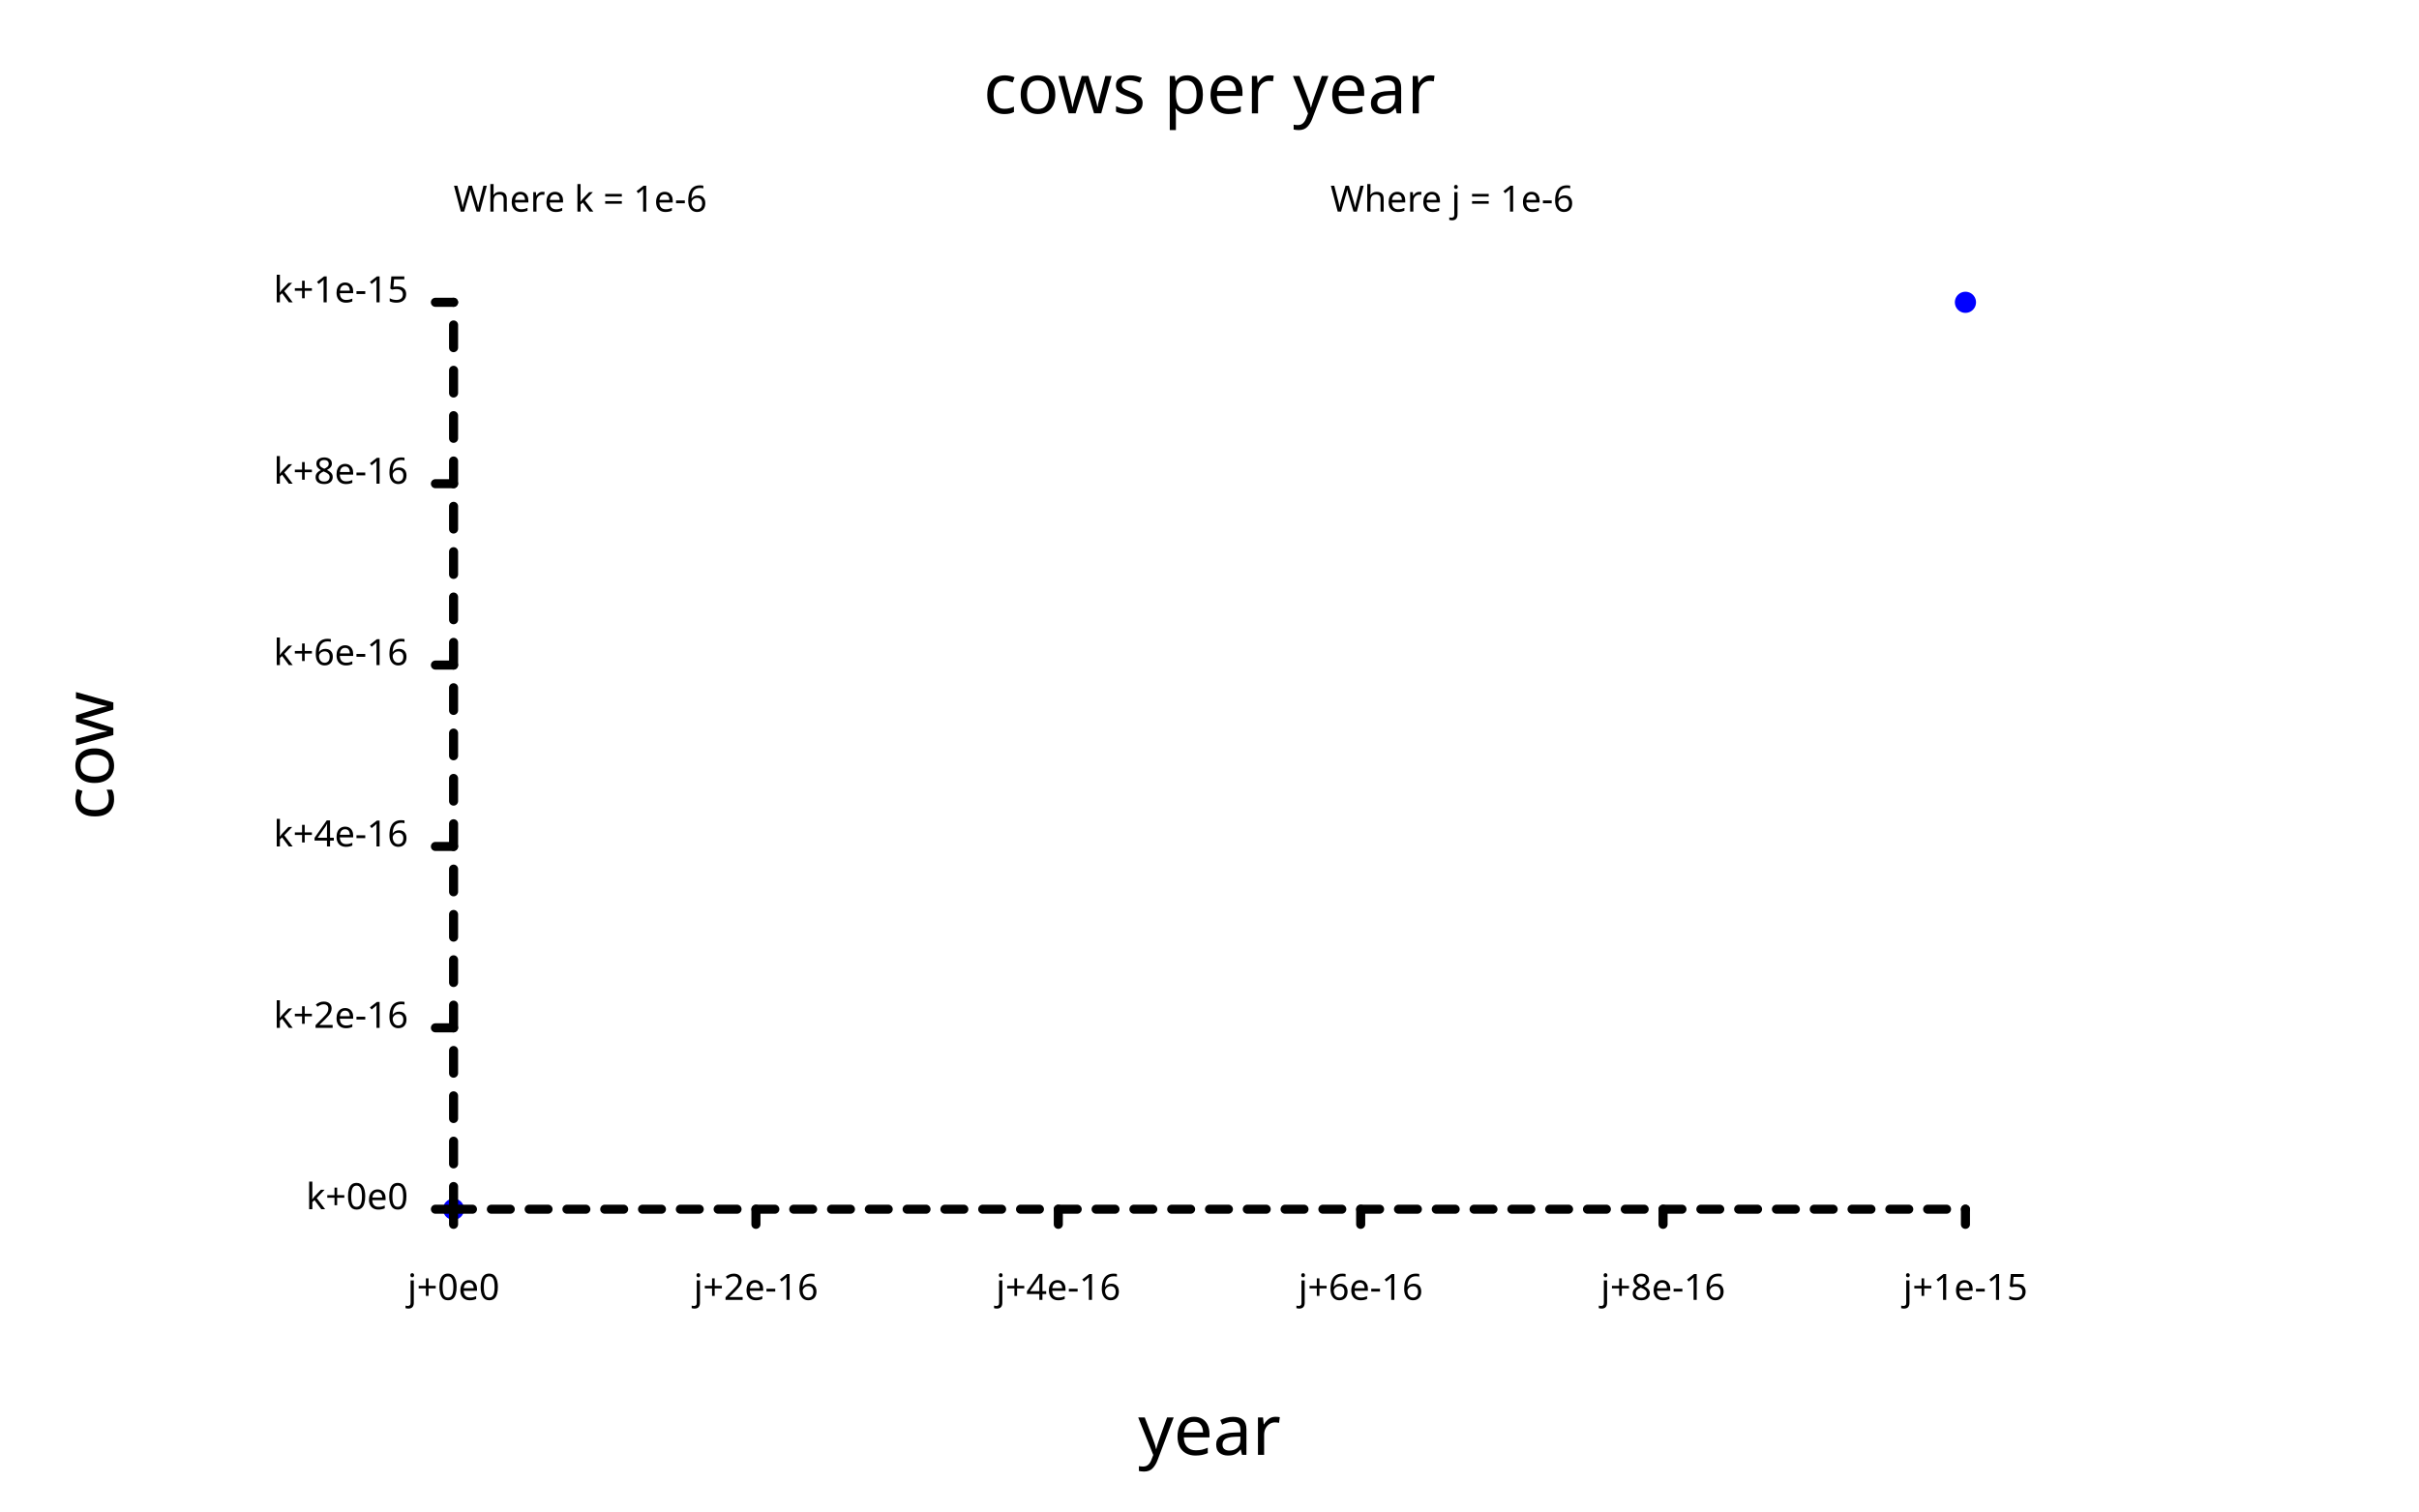
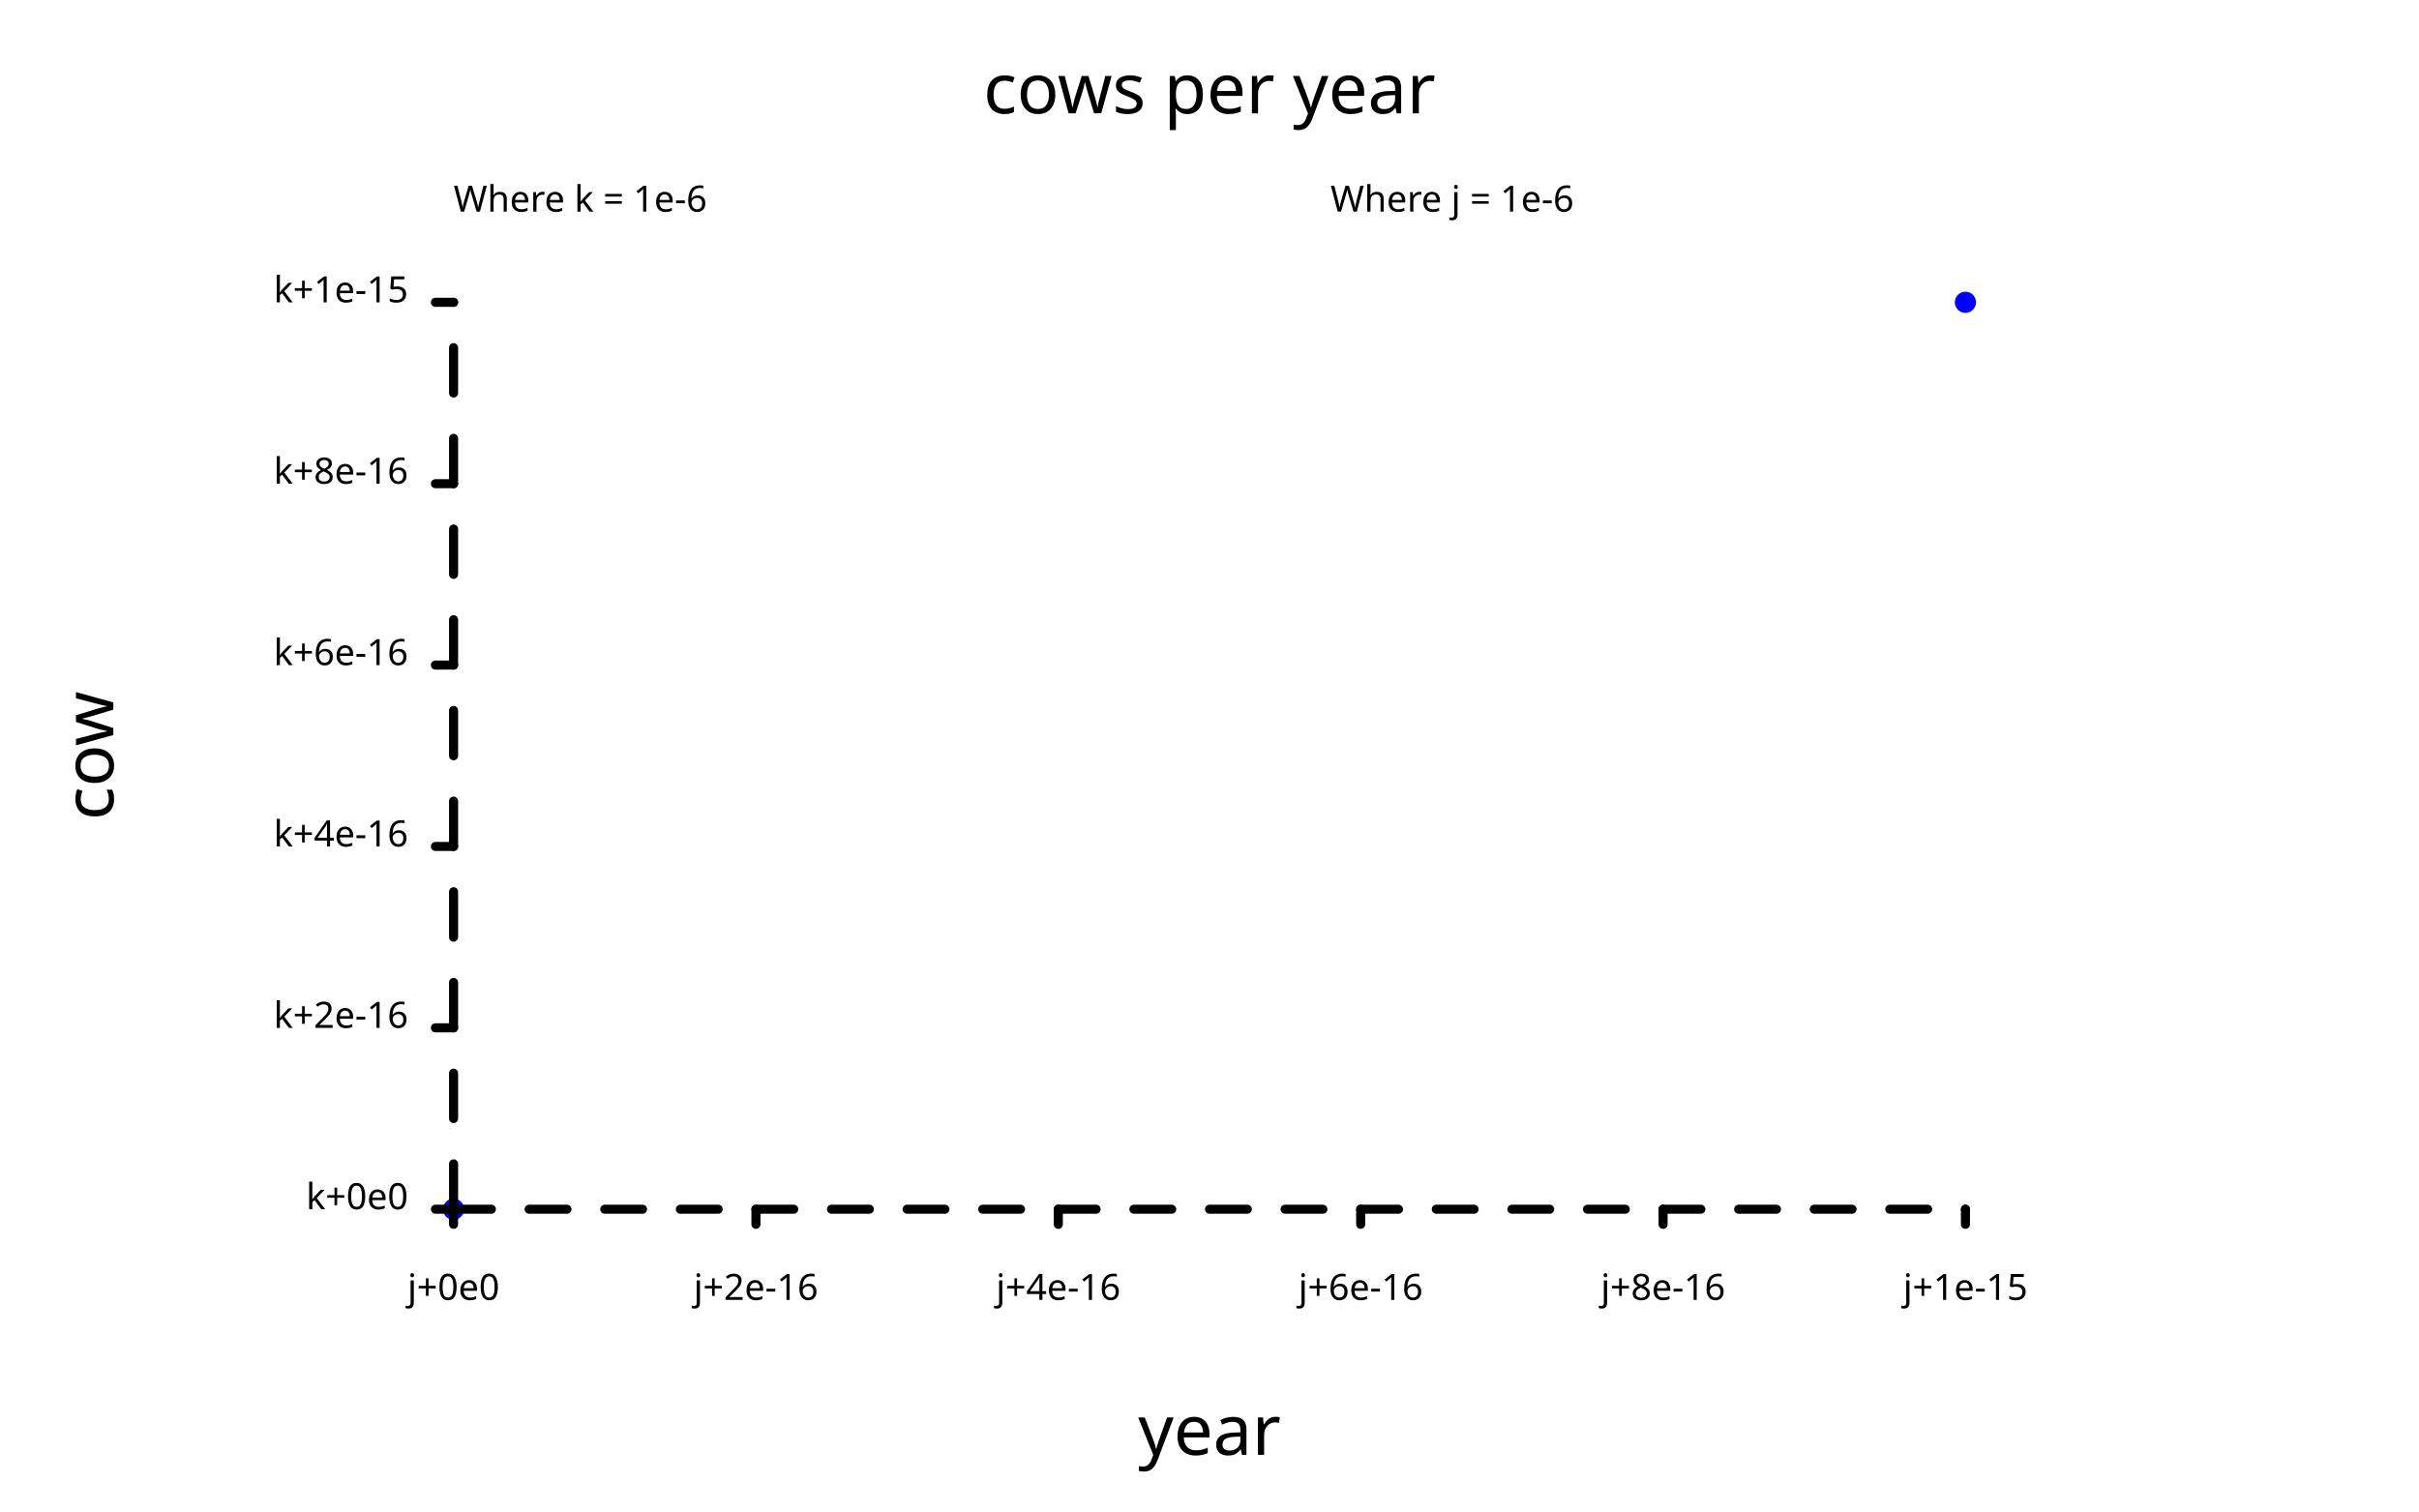
<svg xmlns="http://www.w3.org/2000/svg" width="800" class="poloto_background poloto" height="500" viewBox="0 0 800 500">
  <style>.poloto { stroke-linecap:round; stroke-linejoin:round; font-family: 'Tahoma', sans-serif; stroke-width:2; } .scatter{stroke-width:7} .poloto_text{fill: black;} .poloto_axis_lines{stroke: black;stroke-width:3;fill:none;stroke-dasharray:none} .poloto_background{background-color: AliceBlue;} .poloto0stroke{stroke:  blue;} .poloto1stroke{stroke:  red;} .poloto2stroke{stroke:  green;} .poloto3stroke{stroke:  gold;} .poloto4stroke{stroke:  aqua;} .poloto5stroke{stroke:  lime;} .poloto6stroke{stroke:  orange;} .poloto7stroke{stroke:  chocolate;} .poloto0fill{fill:blue;} .poloto1fill{fill:red;} .poloto2fill{fill:green;} .poloto3fill{fill:gold;} .poloto4fill{fill:aqua;} .poloto5fill{fill:lime;} .poloto6fill{fill:orange;} .poloto7fill{fill:chocolate;}</style>
  <text class="poloto_text" alignment-baseline="middle" text-anchor="start" font-size="large" x="675" y="100" />
  <path class="scatter poloto0stroke" d=" M 150 400 h 0 M 650 100 h 0" />
  <text class="poloto_text" alignment-baseline="start" text-anchor="middle" font-size="x-large" x="400" y="37.5">cows per year</text>
  <text class="poloto_text" alignment-baseline="start" text-anchor="middle" font-size="x-large" x="400" y="481.25">year</text>
  <text class="poloto_text" alignment-baseline="start" text-anchor="middle" font-size="x-large" transform="rotate(-90,37.5,250)" x="37.5" y="250">cow</text>
  <text class="poloto_text" alignment-baseline="middle" text-anchor="start" x="440" y="70"> Where j = 1e-6</text>
  <line class="poloto_axis_lines" stroke="black" x1="150" x2="150" y1="400" y2="405" />
  <text class="poloto_text" alignment-baseline="start" text-anchor="middle" x="150" y="430"> j+0e0</text>
  <line class="poloto_axis_lines" stroke="black" x1="250" x2="250" y1="400" y2="405" />
  <text class="poloto_text" alignment-baseline="start" text-anchor="middle" x="250" y="430"> j+2e-16</text>
  <line class="poloto_axis_lines" stroke="black" x1="350" x2="350" y1="400" y2="405" />
  <text class="poloto_text" alignment-baseline="start" text-anchor="middle" x="350" y="430"> j+4e-16</text>
  <line class="poloto_axis_lines" stroke="black" x1="450" x2="450" y1="400" y2="405" />
  <text class="poloto_text" alignment-baseline="start" text-anchor="middle" x="450" y="430"> j+6e-16</text>
  <line class="poloto_axis_lines" stroke="black" x1="550" x2="550" y1="400" y2="405" />
  <text class="poloto_text" alignment-baseline="start" text-anchor="middle" x="550" y="430"> j+8e-16</text>
  <line class="poloto_axis_lines" stroke="black" x1="650" x2="650" y1="400" y2="405" />
  <text class="poloto_text" alignment-baseline="start" text-anchor="middle" x="650" y="430"> j+1e-15</text>
  <text class="poloto_text" alignment-baseline="middle" text-anchor="start" x="150" y="70"> Where k = 1e-6</text>
  <line class="poloto_axis_lines" stroke="black" x1="150" x2="144" y1="400" y2="400" />
  <text class="poloto_text" alignment-baseline="middle" text-anchor="end" x="135" y="400"> k+0e0</text>
  <line class="poloto_axis_lines" stroke="black" x1="150" x2="144" y1="340" y2="340" />
  <text class="poloto_text" alignment-baseline="middle" text-anchor="end" x="135" y="340"> k+2e-16</text>
  <line class="poloto_axis_lines" stroke="black" x1="150" x2="144" y1="280" y2="280" />
  <text class="poloto_text" alignment-baseline="middle" text-anchor="end" x="135" y="280"> k+4e-16</text>
  <line class="poloto_axis_lines" stroke="black" x1="150" x2="144" y1="220" y2="220" />
  <text class="poloto_text" alignment-baseline="middle" text-anchor="end" x="135" y="220"> k+6e-16</text>
  <line class="poloto_axis_lines" stroke="black" x1="150" x2="144" y1="160" y2="160" />
  <text class="poloto_text" alignment-baseline="middle" text-anchor="end" x="135" y="160"> k+8e-16</text>
  <line class="poloto_axis_lines" stroke="black" x1="150" x2="144" y1="100" y2="100" />
  <text class="poloto_text" alignment-baseline="middle" text-anchor="end" x="135" y="100"> k+1e-15</text>
-   <path stroke="black" fill="none" class="poloto_axis_lines" style="stroke-dasharray:6.25;stroke-dashoffset:-0;" d=" M 150 400 L 650 400" />
-   <path stroke="black" fill="none" class="poloto_axis_lines" style="stroke-dasharray:7.5;stroke-dashoffset:-0;" d=" M 150 400 L 150 100" />
+   <path stroke="black" fill="none" class="poloto_axis_lines" style="stroke-dasharray:12.5;stroke-dashoffset:-0;" d=" M 150 400 L 650 400" />
+   <path stroke="black" fill="none" class="poloto_axis_lines" style="stroke-dasharray:15;stroke-dashoffset:-0;" d=" M 150 400 L 150 100" />
</svg>
